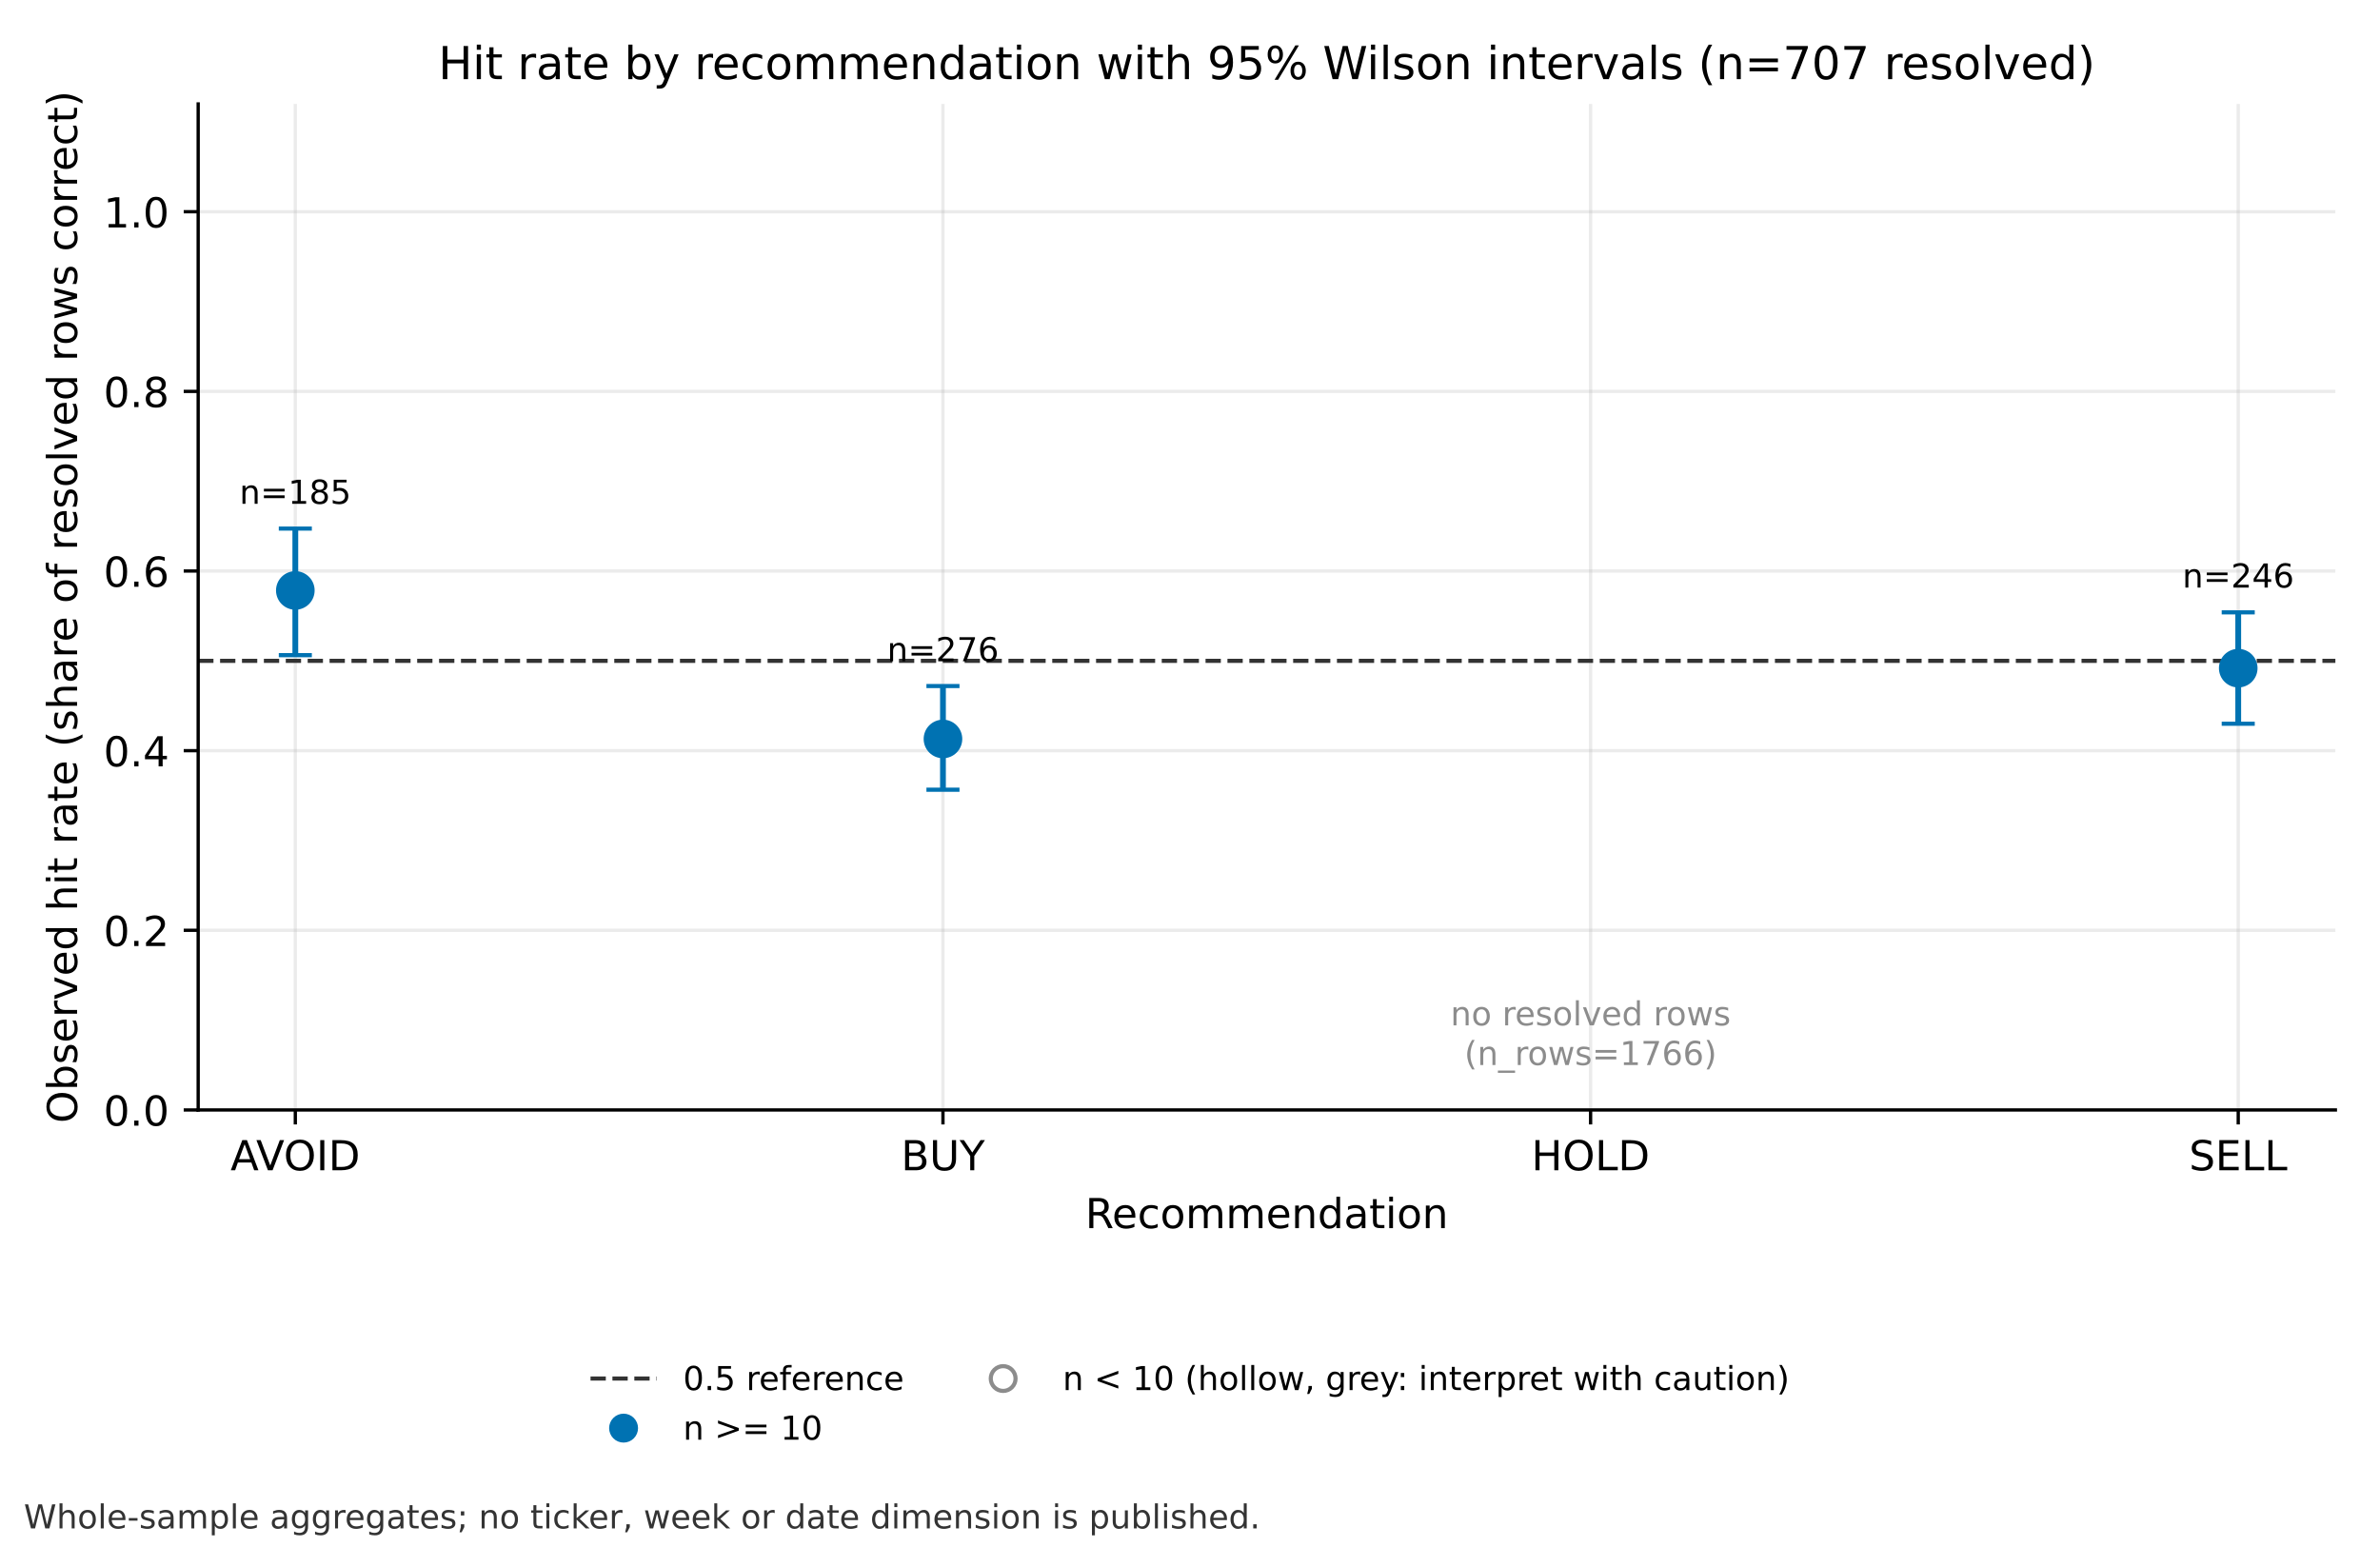
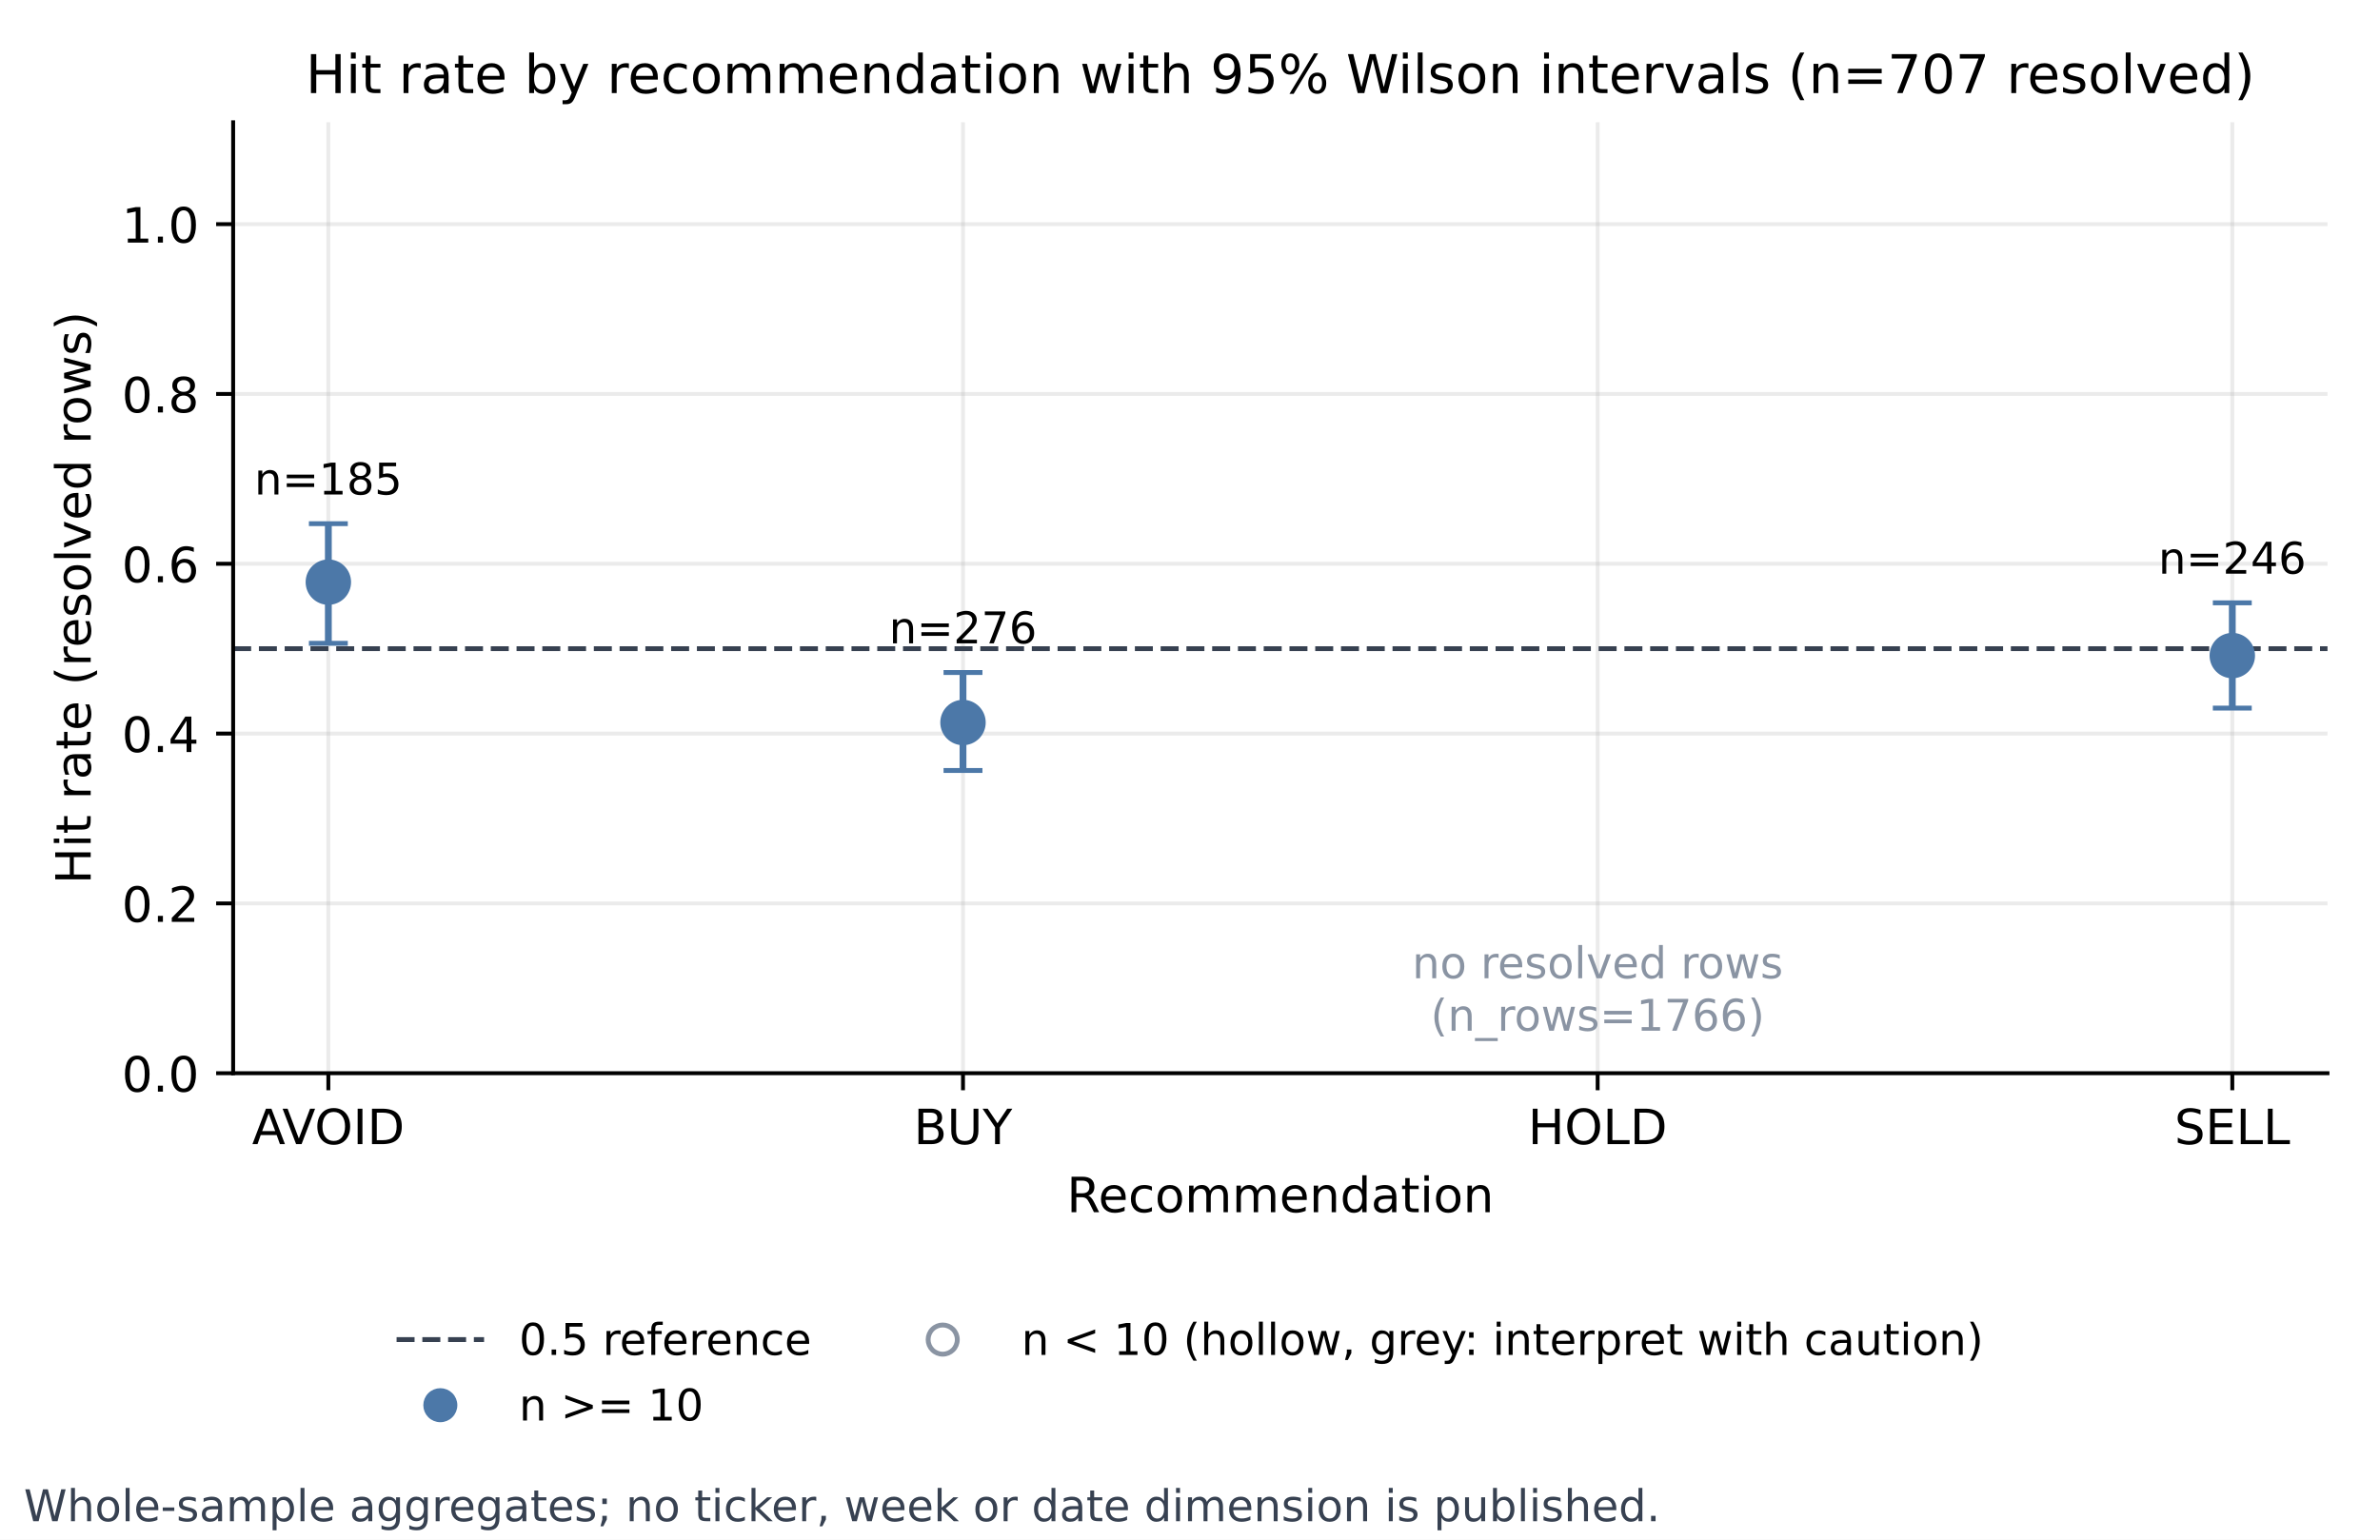
- <svg xmlns="http://www.w3.org/2000/svg" xmlns:xlink="http://www.w3.org/1999/xlink" width="576pt" height="374.4pt" viewBox="0 0 576 374.4" version="1.1">
+ <svg xmlns="http://www.w3.org/2000/svg" xmlns:xlink="http://www.w3.org/1999/xlink" width="489.6pt" height="316.8pt" viewBox="0 0 489.6 316.8" version="1.1">
  <defs>
    <style type="text/css">*{stroke-linejoin: round; stroke-linecap: butt}</style>
  </defs>
  <g id="figure_1">
    <g id="patch_1">
-       <path d="M 0 374.4  L 576 374.4  L 576 0  L 0 0  z " style="fill: #ffffff" />
+       <path d="M 0 316.8  L 489.6 316.8  L 489.6 0  L 0 0  z " style="fill: #ffffff" />
    </g>
    <g id="axes_1">
      <g id="patch_2">
-         <path d="M 47.962 268.63  L 565.2 268.63  L 565.2 25.157  L 47.962 25.157  z " style="fill: #ffffff" />
+         <path d="M 47.962 220.822  L 478.8 220.822  L 478.8 25.157  L 47.962 25.157  z " style="fill: #ffffff" />
      </g>
      <g id="matplotlib.axis_1">
        <g id="xtick_1">
          <g id="line2d_1">
-             <path d="M 71.473 268.63  L 71.473 25.157  " clip-path="url(#p084955c38f)" style="fill: none; stroke: #b0b0b0; stroke-opacity: 0.25; stroke-width: 0.8; stroke-linecap: square" />
+             <path d="M 67.546 220.822  L 67.546 25.157  " clip-path="url(#p9d6f5e6cfe)" style="fill: none; stroke: #b0b0b0; stroke-opacity: 0.25; stroke-width: 0.8; stroke-linecap: square" />
          </g>
          <g id="line2d_2">
            <defs>
              <path id="m97c4887a71" d="M 0 0  L 0 3.5  " style="stroke: #000000; stroke-width: 0.8" />
            </defs>
            <g>
-               <use xlink:href="#m97c4887a71" x="71.473" y="268.63" style="stroke: #000000; stroke-width: 0.8" />
+               <use xlink:href="#m97c4887a71" x="67.546" y="220.822" style="stroke: #000000; stroke-width: 0.8" />
            </g>
          </g>
          <g id="text_1">
-             <text style="font-size: 10px; font-family: 'DejaVu Sans'; text-anchor: middle" x="71.473" y="283.227" transform="rotate(-0 71.47315 283.2273)">AVOID</text>
+             <text style="font-size: 10px; font-family: 'DejaVu Sans'; text-anchor: middle" x="67.546" y="235.419" transform="rotate(-0 67.54587 235.4193)">AVOID</text>
          </g>
        </g>
        <g id="xtick_2">
          <g id="line2d_3">
-             <path d="M 228.212 268.63  L 228.212 25.157  " clip-path="url(#p084955c38f)" style="fill: none; stroke: #b0b0b0; stroke-opacity: 0.25; stroke-width: 0.8; stroke-linecap: square" />
+             <path d="M 198.103 220.822  L 198.103 25.157  " clip-path="url(#p9d6f5e6cfe)" style="fill: none; stroke: #b0b0b0; stroke-opacity: 0.25; stroke-width: 0.8; stroke-linecap: square" />
          </g>
          <g id="line2d_4">
            <g>
-               <use xlink:href="#m97c4887a71" x="228.212" y="268.63" style="stroke: #000000; stroke-width: 0.8" />
+               <use xlink:href="#m97c4887a71" x="198.103" y="220.822" style="stroke: #000000; stroke-width: 0.8" />
            </g>
          </g>
          <g id="text_2">
-             <text style="font-size: 10px; font-family: 'DejaVu Sans'; text-anchor: middle" x="228.212" y="283.227" transform="rotate(-0 228.2118 283.2273)">BUY</text>
+             <text style="font-size: 10px; font-family: 'DejaVu Sans'; text-anchor: middle" x="198.103" y="235.419" transform="rotate(-0 198.1027 235.4193)">BUY</text>
          </g>
        </g>
        <g id="xtick_3">
          <g id="line2d_5">
-             <path d="M 384.951 268.63  L 384.951 25.157  " clip-path="url(#p084955c38f)" style="fill: none; stroke: #b0b0b0; stroke-opacity: 0.25; stroke-width: 0.8; stroke-linecap: square" />
+             <path d="M 328.66 220.822  L 328.66 25.157  " clip-path="url(#p9d6f5e6cfe)" style="fill: none; stroke: #b0b0b0; stroke-opacity: 0.25; stroke-width: 0.8; stroke-linecap: square" />
          </g>
          <g id="line2d_6">
            <g>
-               <use xlink:href="#m97c4887a71" x="384.951" y="268.63" style="stroke: #000000; stroke-width: 0.8" />
+               <use xlink:href="#m97c4887a71" x="328.66" y="220.822" style="stroke: #000000; stroke-width: 0.8" />
            </g>
          </g>
          <g id="text_3">
-             <text style="font-size: 10px; font-family: 'DejaVu Sans'; text-anchor: middle" x="384.951" y="283.227" transform="rotate(-0 384.9505 283.2273)">HOLD</text>
+             <text style="font-size: 10px; font-family: 'DejaVu Sans'; text-anchor: middle" x="328.66" y="235.419" transform="rotate(-0 328.6596 235.4193)">HOLD</text>
          </g>
        </g>
        <g id="xtick_4">
          <g id="line2d_7">
-             <path d="M 541.689 268.63  L 541.689 25.157  " clip-path="url(#p084955c38f)" style="fill: none; stroke: #b0b0b0; stroke-opacity: 0.25; stroke-width: 0.8; stroke-linecap: square" />
+             <path d="M 459.216 220.822  L 459.216 25.157  " clip-path="url(#p9d6f5e6cfe)" style="fill: none; stroke: #b0b0b0; stroke-opacity: 0.25; stroke-width: 0.8; stroke-linecap: square" />
          </g>
          <g id="line2d_8">
            <g>
-               <use xlink:href="#m97c4887a71" x="541.689" y="268.63" style="stroke: #000000; stroke-width: 0.8" />
+               <use xlink:href="#m97c4887a71" x="459.216" y="220.822" style="stroke: #000000; stroke-width: 0.8" />
            </g>
          </g>
          <g id="text_4">
-             <text style="font-size: 10px; font-family: 'DejaVu Sans'; text-anchor: middle" x="541.689" y="283.227" transform="rotate(-0 541.6892 283.2273)">SELL</text>
+             <text style="font-size: 10px; font-family: 'DejaVu Sans'; text-anchor: middle" x="459.216" y="235.419" transform="rotate(-0 459.2165 235.4193)">SELL</text>
          </g>
        </g>
        <g id="text_5">
-           <text style="font-size: 10px; font-family: 'DejaVu Sans'; text-anchor: middle" x="306.581" y="297.228" transform="rotate(-0 306.5812 297.2281)">Recommendation</text>
+           <text style="font-size: 10px; font-family: 'DejaVu Sans'; text-anchor: middle" x="263.381" y="249.42" transform="rotate(-0 263.3812 249.4201)">Recommendation</text>
        </g>
      </g>
      <g id="matplotlib.axis_2">
        <g id="ytick_1">
          <g id="line2d_9">
-             <path d="M 47.962 268.63  L 565.2 268.63  " clip-path="url(#p084955c38f)" style="fill: none; stroke: #b0b0b0; stroke-opacity: 0.25; stroke-width: 0.8; stroke-linecap: square" />
+             <path d="M 47.962 220.822  L 478.8 220.822  " clip-path="url(#p9d6f5e6cfe)" style="fill: none; stroke: #b0b0b0; stroke-opacity: 0.25; stroke-width: 0.8; stroke-linecap: square" />
          </g>
          <g id="line2d_10">
            <defs>
              <path id="mf7aaac9f2c" d="M 0 0  L -3.5 0  " style="stroke: #000000; stroke-width: 0.8" />
            </defs>
            <g>
-               <use xlink:href="#mf7aaac9f2c" x="47.962" y="268.63" style="stroke: #000000; stroke-width: 0.8" />
+               <use xlink:href="#mf7aaac9f2c" x="47.962" y="220.822" style="stroke: #000000; stroke-width: 0.8" />
            </g>
          </g>
          <g id="text_6">
-             <text style="font-size: 10px; font-family: 'DejaVu Sans'; text-anchor: end" x="40.962" y="272.428" transform="rotate(-0 40.96234 272.4285)">0.0</text>
+             <text style="font-size: 10px; font-family: 'DejaVu Sans'; text-anchor: end" x="40.962" y="224.62" transform="rotate(-0 40.96234 224.6205)">0.0</text>
          </g>
        </g>
        <g id="ytick_2">
          <g id="line2d_11">
-             <path d="M 47.962 225.152  L 565.2 225.152  " clip-path="url(#p084955c38f)" style="fill: none; stroke: #b0b0b0; stroke-opacity: 0.25; stroke-width: 0.8; stroke-linecap: square" />
+             <path d="M 47.962 185.882  L 478.8 185.882  " clip-path="url(#p9d6f5e6cfe)" style="fill: none; stroke: #b0b0b0; stroke-opacity: 0.25; stroke-width: 0.8; stroke-linecap: square" />
          </g>
          <g id="line2d_12">
            <g>
-               <use xlink:href="#mf7aaac9f2c" x="47.962" y="225.152" style="stroke: #000000; stroke-width: 0.8" />
+               <use xlink:href="#mf7aaac9f2c" x="47.962" y="185.882" style="stroke: #000000; stroke-width: 0.8" />
            </g>
          </g>
          <g id="text_7">
-             <text style="font-size: 10px; font-family: 'DejaVu Sans'; text-anchor: end" x="40.962" y="228.951" transform="rotate(-0 40.96234 228.9513)">0.2</text>
+             <text style="font-size: 10px; font-family: 'DejaVu Sans'; text-anchor: end" x="40.962" y="189.68" transform="rotate(-0 40.96234 189.6804)">0.2</text>
          </g>
        </g>
        <g id="ytick_3">
          <g id="line2d_13">
-             <path d="M 47.962 181.675  L 565.2 181.675  " clip-path="url(#p084955c38f)" style="fill: none; stroke: #b0b0b0; stroke-opacity: 0.25; stroke-width: 0.8; stroke-linecap: square" />
+             <path d="M 47.962 150.942  L 478.8 150.942  " clip-path="url(#p9d6f5e6cfe)" style="fill: none; stroke: #b0b0b0; stroke-opacity: 0.25; stroke-width: 0.8; stroke-linecap: square" />
          </g>
          <g id="line2d_14">
            <g>
-               <use xlink:href="#mf7aaac9f2c" x="47.962" y="181.675" style="stroke: #000000; stroke-width: 0.8" />
+               <use xlink:href="#mf7aaac9f2c" x="47.962" y="150.942" style="stroke: #000000; stroke-width: 0.8" />
            </g>
          </g>
          <g id="text_8">
-             <text style="font-size: 10px; font-family: 'DejaVu Sans'; text-anchor: end" x="40.962" y="185.474" transform="rotate(-0 40.96234 185.4741)">0.4</text>
+             <text style="font-size: 10px; font-family: 'DejaVu Sans'; text-anchor: end" x="40.962" y="154.74" transform="rotate(-0 40.96234 154.7404)">0.4</text>
          </g>
        </g>
        <g id="ytick_4">
          <g id="line2d_15">
-             <path d="M 47.962 138.198  L 565.2 138.198  " clip-path="url(#p084955c38f)" style="fill: none; stroke: #b0b0b0; stroke-opacity: 0.25; stroke-width: 0.8; stroke-linecap: square" />
+             <path d="M 47.962 116.002  L 478.8 116.002  " clip-path="url(#p9d6f5e6cfe)" style="fill: none; stroke: #b0b0b0; stroke-opacity: 0.25; stroke-width: 0.8; stroke-linecap: square" />
          </g>
          <g id="line2d_16">
            <g>
-               <use xlink:href="#mf7aaac9f2c" x="47.962" y="138.198" style="stroke: #000000; stroke-width: 0.8" />
+               <use xlink:href="#mf7aaac9f2c" x="47.962" y="116.002" style="stroke: #000000; stroke-width: 0.8" />
            </g>
          </g>
          <g id="text_9">
-             <text style="font-size: 10px; font-family: 'DejaVu Sans'; text-anchor: end" x="40.962" y="141.997" transform="rotate(-0 40.96234 141.9969)">0.6</text>
+             <text style="font-size: 10px; font-family: 'DejaVu Sans'; text-anchor: end" x="40.962" y="119.8" transform="rotate(-0 40.96234 119.8004)">0.6</text>
          </g>
        </g>
        <g id="ytick_5">
          <g id="line2d_17">
-             <path d="M 47.962 94.721  L 565.2 94.721  " clip-path="url(#p084955c38f)" style="fill: none; stroke: #b0b0b0; stroke-opacity: 0.25; stroke-width: 0.8; stroke-linecap: square" />
+             <path d="M 47.962 81.061  L 478.8 81.061  " clip-path="url(#p9d6f5e6cfe)" style="fill: none; stroke: #b0b0b0; stroke-opacity: 0.25; stroke-width: 0.8; stroke-linecap: square" />
          </g>
          <g id="line2d_18">
            <g>
-               <use xlink:href="#mf7aaac9f2c" x="47.962" y="94.721" style="stroke: #000000; stroke-width: 0.8" />
+               <use xlink:href="#mf7aaac9f2c" x="47.962" y="81.061" style="stroke: #000000; stroke-width: 0.8" />
            </g>
          </g>
          <g id="text_10">
-             <text style="font-size: 10px; font-family: 'DejaVu Sans'; text-anchor: end" x="40.962" y="98.52" transform="rotate(-0 40.96234 98.51975)">0.8</text>
+             <text style="font-size: 10px; font-family: 'DejaVu Sans'; text-anchor: end" x="40.962" y="84.86" transform="rotate(-0 40.96234 84.86032)">0.8</text>
          </g>
        </g>
        <g id="ytick_6">
          <g id="line2d_19">
-             <path d="M 47.962 51.244  L 565.2 51.244  " clip-path="url(#p084955c38f)" style="fill: none; stroke: #b0b0b0; stroke-opacity: 0.25; stroke-width: 0.8; stroke-linecap: square" />
+             <path d="M 47.962 46.121  L 478.8 46.121  " clip-path="url(#p9d6f5e6cfe)" style="fill: none; stroke: #b0b0b0; stroke-opacity: 0.25; stroke-width: 0.8; stroke-linecap: square" />
          </g>
          <g id="line2d_20">
            <g>
-               <use xlink:href="#mf7aaac9f2c" x="47.962" y="51.244" style="stroke: #000000; stroke-width: 0.8" />
+               <use xlink:href="#mf7aaac9f2c" x="47.962" y="46.121" style="stroke: #000000; stroke-width: 0.8" />
            </g>
          </g>
          <g id="text_11">
-             <text style="font-size: 10px; font-family: 'DejaVu Sans'; text-anchor: end" x="40.962" y="55.043" transform="rotate(-0 40.96234 55.04256)">1.0</text>
+             <text style="font-size: 10px; font-family: 'DejaVu Sans'; text-anchor: end" x="40.962" y="49.92" transform="rotate(-0 40.96234 49.92027)">1.0</text>
          </g>
        </g>
        <g id="text_12">
-           <text style="font-size: 10px; font-family: 'DejaVu Sans'; text-anchor: middle" x="18.657" y="146.894" transform="rotate(-90 18.65687 146.8935)">Observed hit rate (share of resolved rows correct)</text>
+           <text style="font-size: 10px; font-family: 'DejaVu Sans'; text-anchor: middle" x="18.657" y="122.99" transform="rotate(-90 18.65687 122.9895)">Hit rate (resolved rows)</text>
        </g>
      </g>
      <g id="line2d_21" />
      <g id="line2d_22">
-         <path d="M 47.962 159.937  L 565.2 159.937  " clip-path="url(#p084955c38f)" style="fill: none; stroke-dasharray: 3.7,1.6; stroke-dashoffset: 0; stroke: #333333" />
+         <path d="M 47.962 133.472  L 478.8 133.472  " clip-path="url(#p9d6f5e6cfe)" style="fill: none; stroke-dasharray: 3.7,1.6; stroke-dashoffset: 0; stroke: #374151" />
      </g>
      <g id="LineCollection_1">
-         <path d="M 71.473 158.56  L 71.473 127.93  " clip-path="url(#p084955c38f)" style="fill: none; stroke: #0072b2; stroke-width: 1.4" />
+         <path d="M 67.546 132.365  L 67.546 107.75  " clip-path="url(#p9d6f5e6cfe)" style="fill: none; stroke: #4c78a8; stroke-width: 1.4" />
      </g>
      <g id="line2d_23">
        <defs>
-           <path id="me978d082c8" d="M 4 0  L -4 -0  " style="stroke: #0072b2" />
-         </defs>
-         <g clip-path="url(#p084955c38f)">
-           <use xlink:href="#me978d082c8" x="71.473" y="158.56" style="fill: #1f77b4; stroke: #0072b2" />
+           <path id="me39c6bb31c" d="M 4 0  L -4 -0  " style="stroke: #4c78a8" />
+         </defs>
+         <g clip-path="url(#p9d6f5e6cfe)">
+           <use xlink:href="#me39c6bb31c" x="67.546" y="132.365" style="fill: #1f77b4; stroke: #4c78a8" />
        </g>
      </g>
      <g id="line2d_24">
-         <g clip-path="url(#p084955c38f)">
-           <use xlink:href="#me978d082c8" x="71.473" y="127.93" style="fill: #1f77b4; stroke: #0072b2" />
+         <g clip-path="url(#p9d6f5e6cfe)">
+           <use xlink:href="#me39c6bb31c" x="67.546" y="107.75" style="fill: #1f77b4; stroke: #4c78a8" />
        </g>
      </g>
      <g id="LineCollection_2">
-         <path d="M 228.212 191.124  L 228.212 166.037  " clip-path="url(#p084955c38f)" style="fill: none; stroke: #0072b2; stroke-width: 1.4" />
+         <path d="M 198.103 158.535  L 198.103 138.374  " clip-path="url(#p9d6f5e6cfe)" style="fill: none; stroke: #4c78a8; stroke-width: 1.4" />
      </g>
      <g id="line2d_25">
-         <g clip-path="url(#p084955c38f)">
-           <use xlink:href="#me978d082c8" x="228.212" y="191.124" style="fill: #1f77b4; stroke: #0072b2" />
+         <g clip-path="url(#p9d6f5e6cfe)">
+           <use xlink:href="#me39c6bb31c" x="198.103" y="158.535" style="fill: #1f77b4; stroke: #4c78a8" />
        </g>
      </g>
      <g id="line2d_26">
-         <g clip-path="url(#p084955c38f)">
-           <use xlink:href="#me978d082c8" x="228.212" y="166.037" style="fill: #1f77b4; stroke: #0072b2" />
+         <g clip-path="url(#p9d6f5e6cfe)">
+           <use xlink:href="#me39c6bb31c" x="198.103" y="138.374" style="fill: #1f77b4; stroke: #4c78a8" />
        </g>
      </g>
      <g id="LineCollection_3">
-         <path d="M 541.689 175.153  L 541.689 148.201  " clip-path="url(#p084955c38f)" style="fill: none; stroke: #0072b2; stroke-width: 1.4" />
+         <path d="M 459.216 145.7  L 459.216 124.04  " clip-path="url(#p9d6f5e6cfe)" style="fill: none; stroke: #4c78a8; stroke-width: 1.4" />
      </g>
      <g id="line2d_27">
-         <g clip-path="url(#p084955c38f)">
-           <use xlink:href="#me978d082c8" x="541.689" y="175.153" style="fill: #1f77b4; stroke: #0072b2" />
+         <g clip-path="url(#p9d6f5e6cfe)">
+           <use xlink:href="#me39c6bb31c" x="459.216" y="145.7" style="fill: #1f77b4; stroke: #4c78a8" />
        </g>
      </g>
      <g id="line2d_28">
-         <g clip-path="url(#p084955c38f)">
-           <use xlink:href="#me978d082c8" x="541.689" y="148.201" style="fill: #1f77b4; stroke: #0072b2" />
+         <g clip-path="url(#p9d6f5e6cfe)">
+           <use xlink:href="#me39c6bb31c" x="459.216" y="124.04" style="fill: #1f77b4; stroke: #4c78a8" />
        </g>
      </g>
      <g id="patch_3">
-         <path d="M 47.962 268.63  L 47.962 25.157  " style="fill: none; stroke: #000000; stroke-width: 0.8; stroke-linejoin: miter; stroke-linecap: square" />
+         <path d="M 47.962 220.822  L 47.962 25.157  " style="fill: none; stroke: #000000; stroke-width: 0.8; stroke-linejoin: miter; stroke-linecap: square" />
      </g>
      <g id="patch_4">
-         <path d="M 47.962 268.63  L 565.2 268.63  " style="fill: none; stroke: #000000; stroke-width: 0.8; stroke-linejoin: miter; stroke-linecap: square" />
+         <path d="M 47.962 220.822  L 478.8 220.822  " style="fill: none; stroke: #000000; stroke-width: 0.8; stroke-linejoin: miter; stroke-linecap: square" />
      </g>
      <g id="PathCollection_1">
        <defs>
-           <path id="mf3c58aaf72" d="M 0 3.873  C 1.027 3.873 2.012 3.465 2.739 2.739  C 3.465 2.012 3.873 1.027 3.873 0  C 3.873 -1.027 3.465 -2.012 2.739 -2.739  C 2.012 -3.465 1.027 -3.873 0 -3.873  C -1.027 -3.873 -2.012 -3.465 -2.739 -2.739  C -3.465 -2.012 -3.873 -1.027 -3.873 0  C -3.873 1.027 -3.465 2.012 -2.739 2.739  C -2.012 3.465 -1.027 3.873 0 3.873  z " style="stroke: #0072b2; stroke-width: 1.6" />
-         </defs>
-         <g clip-path="url(#p084955c38f)">
-           <use xlink:href="#mf3c58aaf72" x="71.473" y="142.898" style="fill: #0072b2; stroke: #0072b2; stroke-width: 1.6" />
+           <path id="m985a36c235" d="M 0 3.873  C 1.027 3.873 2.012 3.465 2.739 2.739  C 3.465 2.012 3.873 1.027 3.873 0  C 3.873 -1.027 3.465 -2.012 2.739 -2.739  C 2.012 -3.465 1.027 -3.873 0 -3.873  C -1.027 -3.873 -2.012 -3.465 -2.739 -2.739  C -3.465 -2.012 -3.873 -1.027 -3.873 0  C -3.873 1.027 -3.465 2.012 -2.739 2.739  C -2.012 3.465 -1.027 3.873 0 3.873  z " style="stroke: #4c78a8; stroke-width: 1.6" />
+         </defs>
+         <g clip-path="url(#p9d6f5e6cfe)">
+           <use xlink:href="#m985a36c235" x="67.546" y="119.779" style="fill: #4c78a8; stroke: #4c78a8; stroke-width: 1.6" />
        </g>
      </g>
      <g id="text_13">
-         <text style="font-size: 8px; font-family: 'DejaVu Sans'; text-anchor: middle" x="71.473" y="121.93" transform="rotate(-0 71.47315 121.9302)">n=185</text>
+         <text style="font-size: 9px; font-family: 'DejaVu Sans'; text-anchor: middle" x="67.546" y="101.75" transform="rotate(-0 67.54587 101.7498)">n=185</text>
      </g>
      <g id="PathCollection_2">
-         <g clip-path="url(#p084955c38f)">
-           <use xlink:href="#mf3c58aaf72" x="228.212" y="178.84" style="fill: #0072b2; stroke: #0072b2; stroke-width: 1.6" />
+         <g clip-path="url(#p9d6f5e6cfe)">
+           <use xlink:href="#m985a36c235" x="198.103" y="148.663" style="fill: #4c78a8; stroke: #4c78a8; stroke-width: 1.6" />
        </g>
      </g>
      <g id="text_14">
-         <text style="font-size: 8px; font-family: 'DejaVu Sans'; text-anchor: middle" x="228.212" y="160.037" transform="rotate(-0 228.2118 160.0369)">n=276</text>
+         <text style="font-size: 9px; font-family: 'DejaVu Sans'; text-anchor: middle" x="198.103" y="132.374" transform="rotate(-0 198.1027 132.3739)">n=276</text>
      </g>
      <g id="PathCollection_3">
-         <g clip-path="url(#p084955c38f)">
-           <use xlink:href="#mf3c58aaf72" x="541.689" y="161.704" style="fill: #0072b2; stroke: #0072b2; stroke-width: 1.6" />
+         <g clip-path="url(#p9d6f5e6cfe)">
+           <use xlink:href="#m985a36c235" x="459.216" y="134.892" style="fill: #4c78a8; stroke: #4c78a8; stroke-width: 1.6" />
        </g>
      </g>
      <g id="text_15">
-         <text style="font-size: 8px; font-family: 'DejaVu Sans'; text-anchor: middle" x="541.689" y="142.201" transform="rotate(-0 541.6892 142.2009)">n=246</text>
+         <text style="font-size: 9px; font-family: 'DejaVu Sans'; text-anchor: middle" x="459.216" y="118.04" transform="rotate(-0 459.2165 118.0402)">n=246</text>
      </g>
      <g id="text_16">
-         <text style="font-size: 8px; font-family: 'DejaVu Sans'; fill: #8c8c8c" transform="translate(351.0386 248.1588)">no resolved rows</text>
-         <text style="font-size: 8px; font-family: 'DejaVu Sans'; fill: #8c8c8c" transform="translate(354.4036 257.7604)">(n_rows=1766)</text>
+         <text style="font-size: 9px; font-family: 'DejaVu Sans'; fill: #8a94a3" transform="translate(290.5087 201.2849)">no resolved rows</text>
+         <text style="font-size: 9px; font-family: 'DejaVu Sans'; fill: #8a94a3" transform="translate(294.2944 212.0866)">(n_rows=1766)</text>
      </g>
      <g id="text_17">
-         <text style="font-size: 11px; font-family: 'DejaVu Sans'; text-anchor: middle" x="306.581" y="19.157" transform="rotate(-0 306.5812 19.15742)">Hit rate by recommendation with 95% Wilson intervals (n=707 resolved)</text>
+         <text style="font-size: 11px; font-family: 'DejaVu Sans'; text-anchor: middle" x="263.381" y="19.157" transform="rotate(-0 263.3812 19.15742)">Hit rate by recommendation with 95% Wilson intervals (n=707 resolved)</text>
      </g>
    </g>
    <g id="text_18">
-       <text style="font-size: 8px; font-family: 'DejaVu Sans'; text-anchor: start; fill: #333333" x="5.76" y="369.907" transform="rotate(-0 5.76 369.9072)">Whole-sample aggregates; no ticker, week or date dimension is published.</text>
+       <text style="font-size: 9px; font-family: 'DejaVu Sans'; text-anchor: start; fill: #374151" x="4.896" y="312.998" transform="rotate(-0 4.896 312.9984)">Whole-sample aggregates; no ticker, week or date dimension is published.</text>
    </g>
    <g id="legend_1">
      <g id="line2d_29">
-         <path d="M 142.917 333.63  L 150.917 333.63  L 158.917 333.63  " style="fill: none; stroke-dasharray: 3.7,1.6; stroke-dashoffset: 0; stroke: #333333" />
+         <path d="M 81.581 275.631  L 90.581 275.631  L 99.581 275.631  " style="fill: none; stroke-dasharray: 3.7,1.6; stroke-dashoffset: 0; stroke: #374151" />
      </g>
      <g id="text_19">
-         <text style="font-size: 8px; font-family: 'DejaVu Sans'; text-anchor: start" x="165.317" y="336.43" transform="rotate(-0 165.3169 336.4295)">0.5 reference</text>
+         <text style="font-size: 9px; font-family: 'DejaVu Sans'; text-anchor: start" x="106.781" y="278.781" transform="rotate(-0 106.7815 278.7812)">0.5 reference</text>
      </g>
      <g id="line2d_30">
        <defs>
-           <path id="mf3939cc8aa" d="M 0 3  C 0.796 3 1.559 2.684 2.121 2.121  C 2.684 1.559 3 0.796 3 0  C 3 -0.796 2.684 -1.559 2.121 -2.121  C 1.559 -2.684 0.796 -3 0 -3  C -0.796 -3 -1.559 -2.684 -2.121 -2.121  C -2.684 -1.559 -3 -0.796 -3 0  C -3 0.796 -2.684 1.559 -2.121 2.121  C -1.559 2.684 -0.796 3 0 3  z " style="stroke: #0072b2" />
+           <path id="m523eb39a7a" d="M 0 3  C 0.796 3 1.559 2.684 2.121 2.121  C 2.684 1.559 3 0.796 3 0  C 3 -0.796 2.684 -1.559 2.121 -2.121  C 1.559 -2.684 0.796 -3 0 -3  C -0.796 -3 -1.559 -2.684 -2.121 -2.121  C -2.684 -1.559 -3 -0.796 -3 0  C -3 0.796 -2.684 1.559 -2.121 2.121  C -1.559 2.684 -0.796 3 0 3  z " style="stroke: #4c78a8" />
        </defs>
        <g>
-           <use xlink:href="#mf3939cc8aa" x="150.917" y="345.63" style="fill: #0072b2; stroke: #0072b2" />
+           <use xlink:href="#m523eb39a7a" x="90.581" y="289.132" style="fill: #4c78a8; stroke: #4c78a8" />
        </g>
      </g>
      <g id="text_20">
-         <text style="font-size: 8px; font-family: 'DejaVu Sans'; text-anchor: start" x="165.317" y="348.43" transform="rotate(-0 165.3169 348.4301)">n &gt;= 10</text>
+         <text style="font-size: 9px; font-family: 'DejaVu Sans'; text-anchor: start" x="106.781" y="292.282" transform="rotate(-0 106.7815 292.2819)">n &gt;= 10</text>
      </g>
      <g id="line2d_31">
        <defs>
-           <path id="m4dbe58ed4d" d="M 0 3  C 0.796 3 1.559 2.684 2.121 2.121  C 2.684 1.559 3 0.796 3 0  C 3 -0.796 2.684 -1.559 2.121 -2.121  C 1.559 -2.684 0.796 -3 0 -3  C -0.796 -3 -1.559 -2.684 -2.121 -2.121  C -2.684 -1.559 -3 -0.796 -3 0  C -3 0.796 -2.684 1.559 -2.121 2.121  C -1.559 2.684 -0.796 3 0 3  z " style="stroke: #8c8c8c" />
+           <path id="m766c4e5748" d="M 0 3  C 0.796 3 1.559 2.684 2.121 2.121  C 2.684 1.559 3 0.796 3 0  C 3 -0.796 2.684 -1.559 2.121 -2.121  C 1.559 -2.684 0.796 -3 0 -3  C -0.796 -3 -1.559 -2.684 -2.121 -2.121  C -2.684 -1.559 -3 -0.796 -3 0  C -3 0.796 -2.684 1.559 -2.121 2.121  C -1.559 2.684 -0.796 3 0 3  z " style="stroke: #8a94a3" />
        </defs>
        <g>
-           <use xlink:href="#m4dbe58ed4d" x="242.782" y="333.63" style="fill-opacity: 0; stroke: #8c8c8c" />
+           <use xlink:href="#m766c4e5748" x="193.93" y="275.631" style="fill-opacity: 0; stroke: #8a94a3" />
        </g>
      </g>
      <g id="text_21">
-         <text style="font-size: 8px; font-family: 'DejaVu Sans'; text-anchor: start" x="257.182" y="336.43" transform="rotate(-0 257.1819 336.4295)">n &lt; 10 (hollow, grey: interpret with caution)</text>
+         <text style="font-size: 9px; font-family: 'DejaVu Sans'; text-anchor: start" x="210.13" y="278.781" transform="rotate(-0 210.1296 278.7812)">n &lt; 10 (hollow, grey: interpret with caution)</text>
      </g>
    </g>
  </g>
  <defs>
-     <clipPath id="p084955c38f">
-       <rect x="47.962" y="25.157" width="517.238" height="243.472" />
+     <clipPath id="p9d6f5e6cfe">
+       <rect x="47.962" y="25.157" width="430.838" height="195.664" />
    </clipPath>
  </defs>
</svg>
